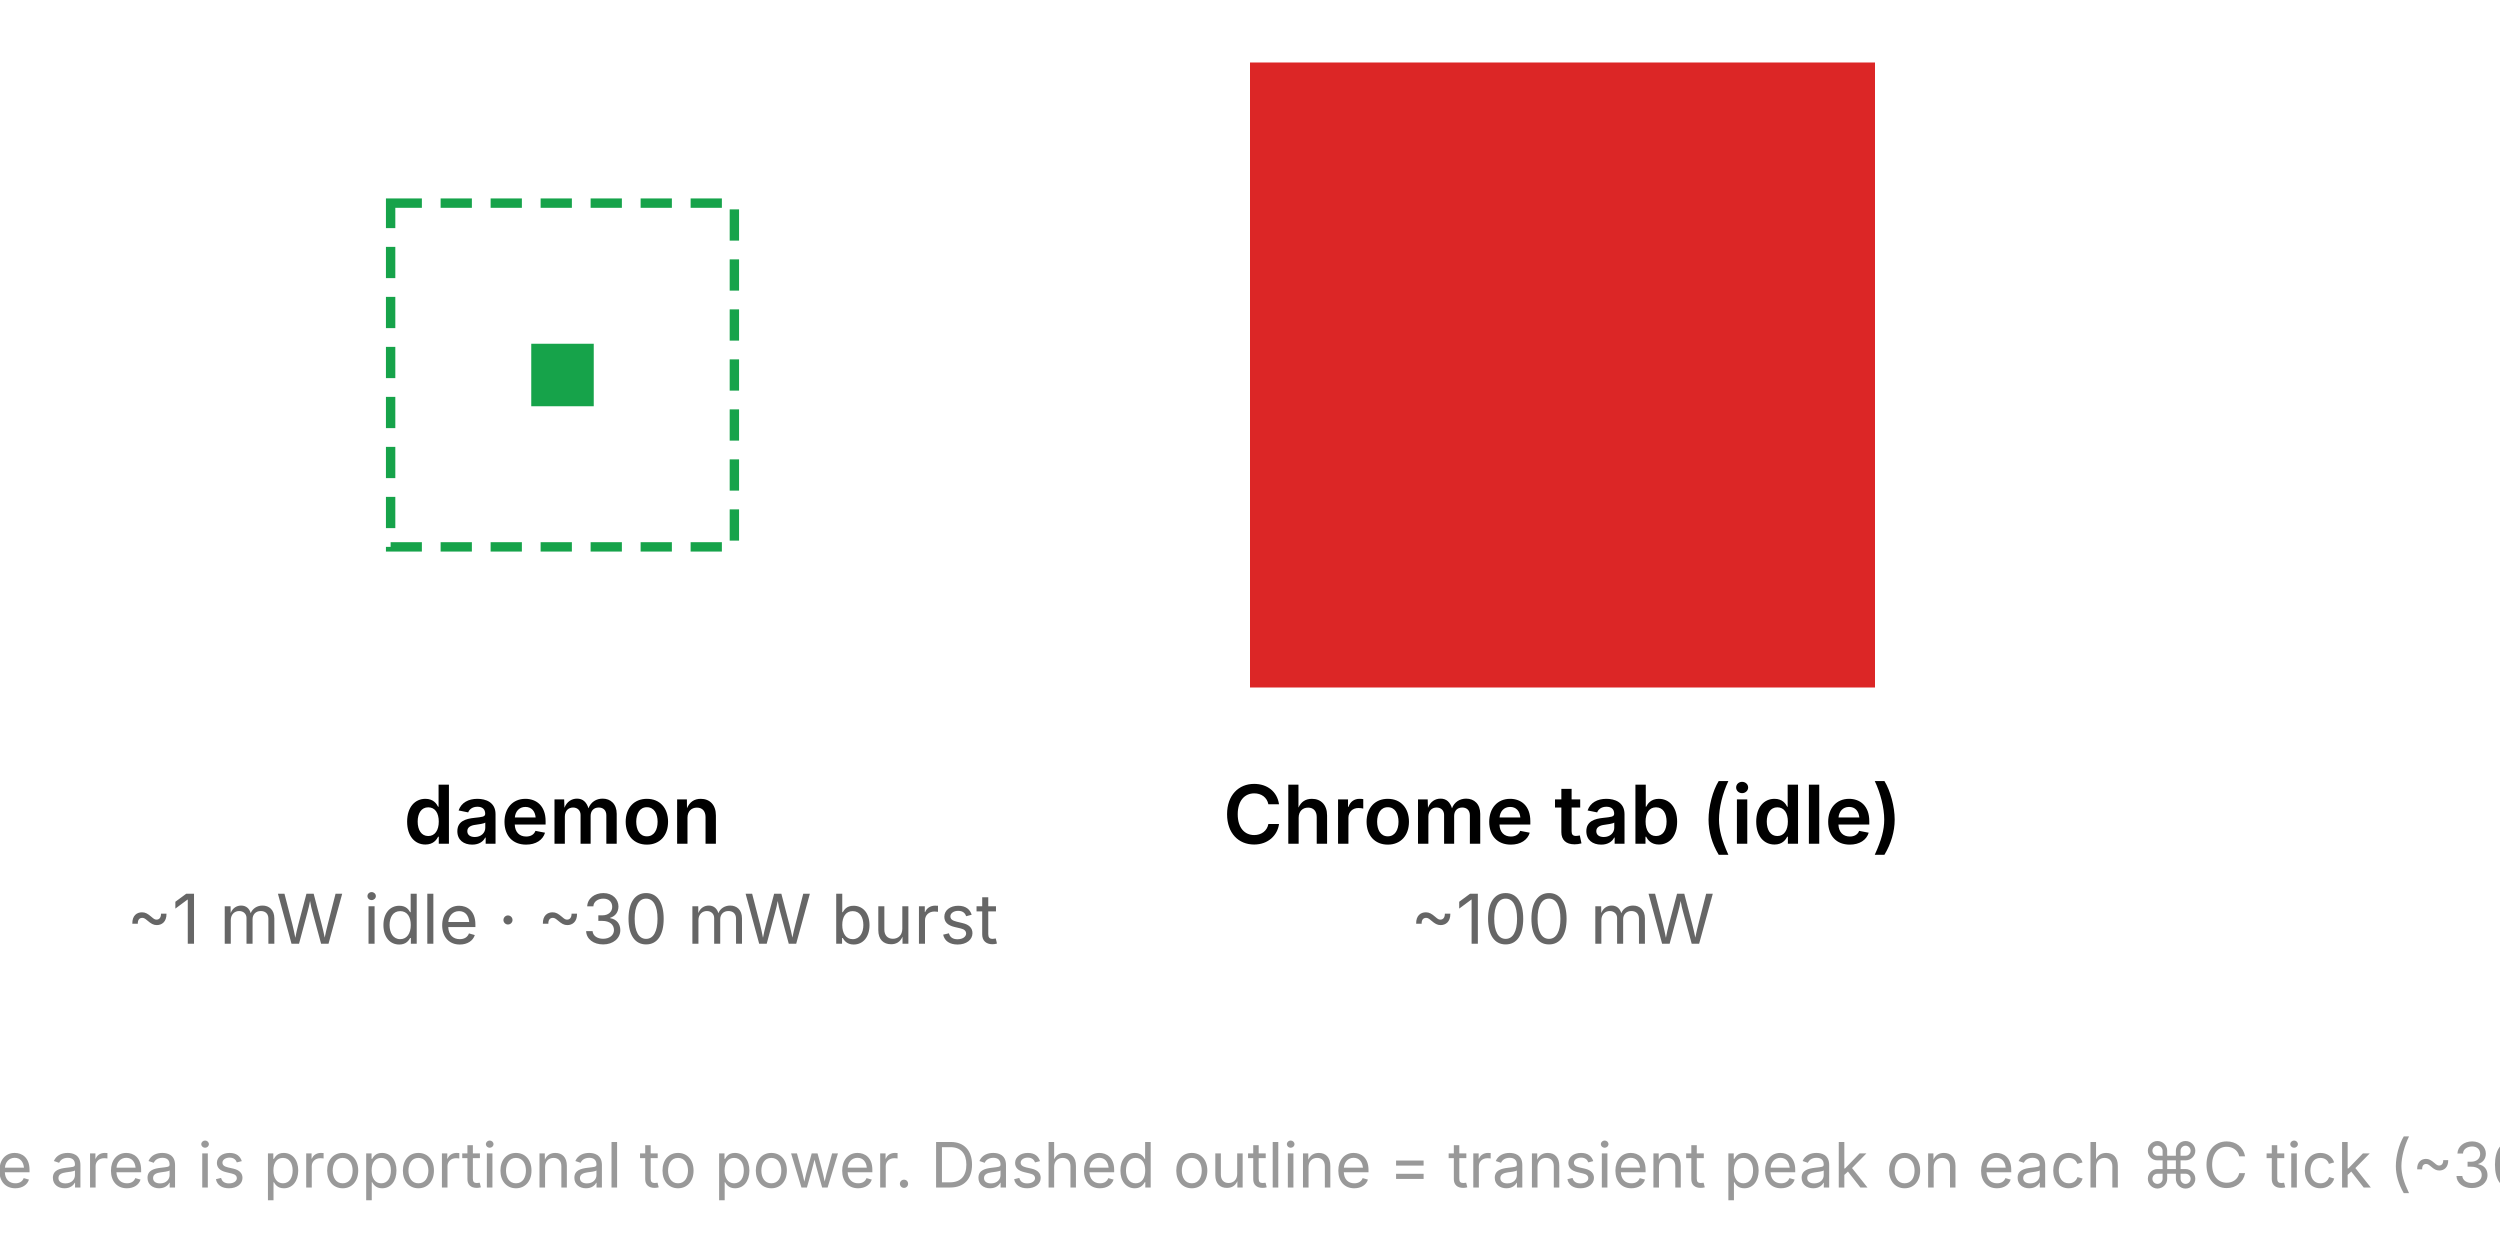
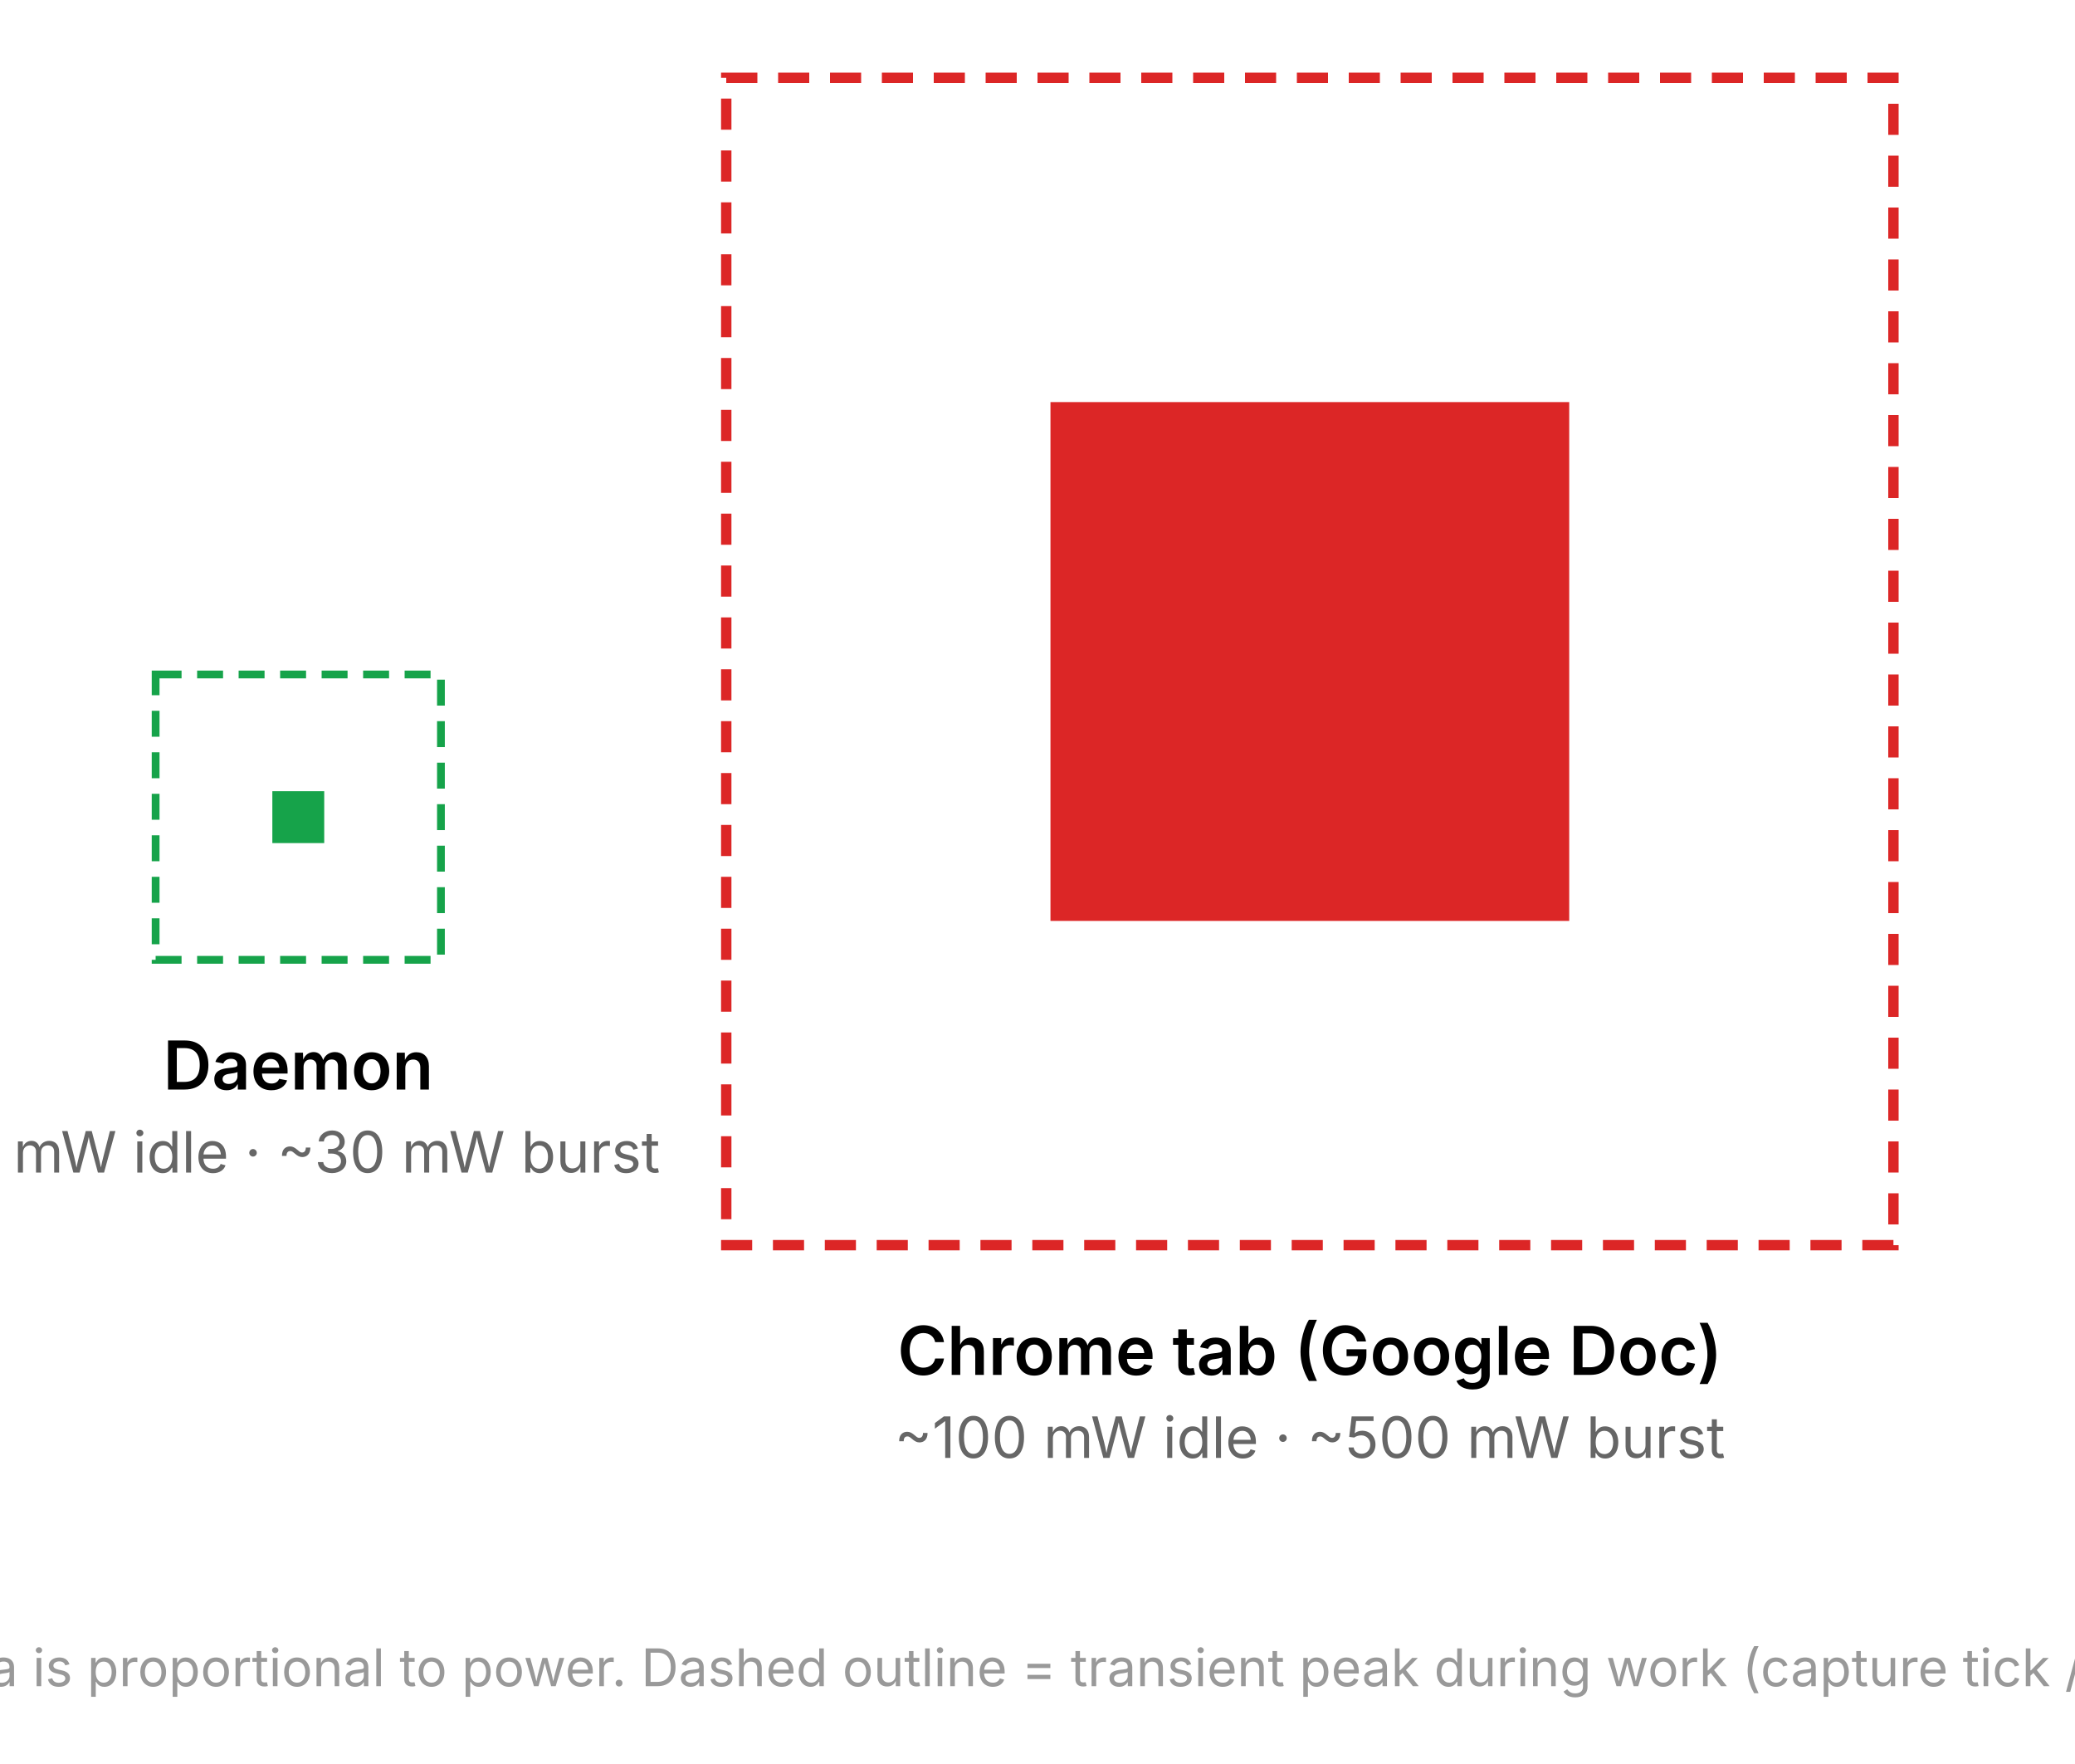
- <svg xmlns="http://www.w3.org/2000/svg" viewBox="0 0 400 200" width="400" height="200" role="img" aria-label="Power-draw comparison: a small solid green square (daemon idle, ~1 mW) sits inside a larger dashed green outline (daemon peak during a single capture burst, ~30 mW). To the right, a 100x100 solid red square represents an idle Chrome tab (~100 mW). Square area is proportional to power.">
-   <rect x="62.5" y="32.5" width="55" height="55" fill="none" stroke="#16a34a" stroke-width="1.5" stroke-dasharray="5,3" />
-   <rect x="85" y="55" width="10" height="10" fill="#16a34a" />
-   <text x="90" y="135" text-anchor="middle" font-family="-apple-system, BlinkMacSystemFont, 'Segoe UI', sans-serif" font-size="13" font-weight="600">daemon</text>
-   <text x="90" y="151" text-anchor="middle" font-family="-apple-system, BlinkMacSystemFont, 'Segoe UI', sans-serif" font-size="11" fill="#666">~1 mW idle · ~30 mW burst</text>
-   <rect x="200" y="10" width="100" height="100" fill="#dc2626" />
-   <text x="250" y="135" text-anchor="middle" font-family="-apple-system, BlinkMacSystemFont, 'Segoe UI', sans-serif" font-size="13" font-weight="600">Chrome tab (idle)</text>
-   <text x="250" y="151" text-anchor="middle" font-family="-apple-system, BlinkMacSystemFont, 'Segoe UI', sans-serif" font-size="11" fill="#666">~100 mW</text>
-   <text x="200" y="190" text-anchor="middle" font-family="-apple-system, BlinkMacSystemFont, 'Segoe UI', sans-serif" font-size="10" fill="#999">Square area is proportional to power. Dashed outline = transient peak on each ⌘C tick (~30 ms).</text>
+ <svg xmlns="http://www.w3.org/2000/svg" viewBox="0 0 400 340" width="400" height="340" role="img" aria-label="Power-draw comparison: a small solid green square (Daemon idle, ~1 mW) sits inside a slightly larger dashed green outline (Daemon burst, ~30 mW). To the right, a 100x100 solid red square (Chrome tab with a Google Doc, idle, ~100 mW) sits inside a 225x225 dashed red outline (the same tab during autosave / collab-sync, ~500 mW). Square area is proportional to power.">
+   <rect x="30" y="130" width="55" height="55" fill="none" stroke="#16a34a" stroke-width="1.5" stroke-dasharray="5,3" />
+   <rect x="52.5" y="152.5" width="10" height="10" fill="#16a34a" />
+   <text x="57.5" y="210" text-anchor="middle" font-family="-apple-system, BlinkMacSystemFont, 'Segoe UI', sans-serif" font-size="13" font-weight="600">Daemon</text>
+   <text x="57.5" y="226" text-anchor="middle" font-family="-apple-system, BlinkMacSystemFont, 'Segoe UI', sans-serif" font-size="11" fill="#666">~1 mW idle · ~30 mW burst</text>
+   <rect x="140" y="15" width="225" height="225" fill="none" stroke="#dc2626" stroke-width="2" stroke-dasharray="6,4" />
+   <rect x="202.5" y="77.5" width="100" height="100" fill="#dc2626" />
+   <text x="252.5" y="265" text-anchor="middle" font-family="-apple-system, BlinkMacSystemFont, 'Segoe UI', sans-serif" font-size="13" font-weight="600">Chrome tab (Google Doc)</text>
+   <text x="252.5" y="281" text-anchor="middle" font-family="-apple-system, BlinkMacSystemFont, 'Segoe UI', sans-serif" font-size="11" fill="#666">~100 mW idle · ~500 mW burst</text>
+   <text x="200" y="325" text-anchor="middle" font-family="-apple-system, BlinkMacSystemFont, 'Segoe UI', sans-serif" font-size="10" fill="#999">Square area is proportional to power. Dashed outline = transient peak during work (capture tick / autosave).</text>
</svg>
